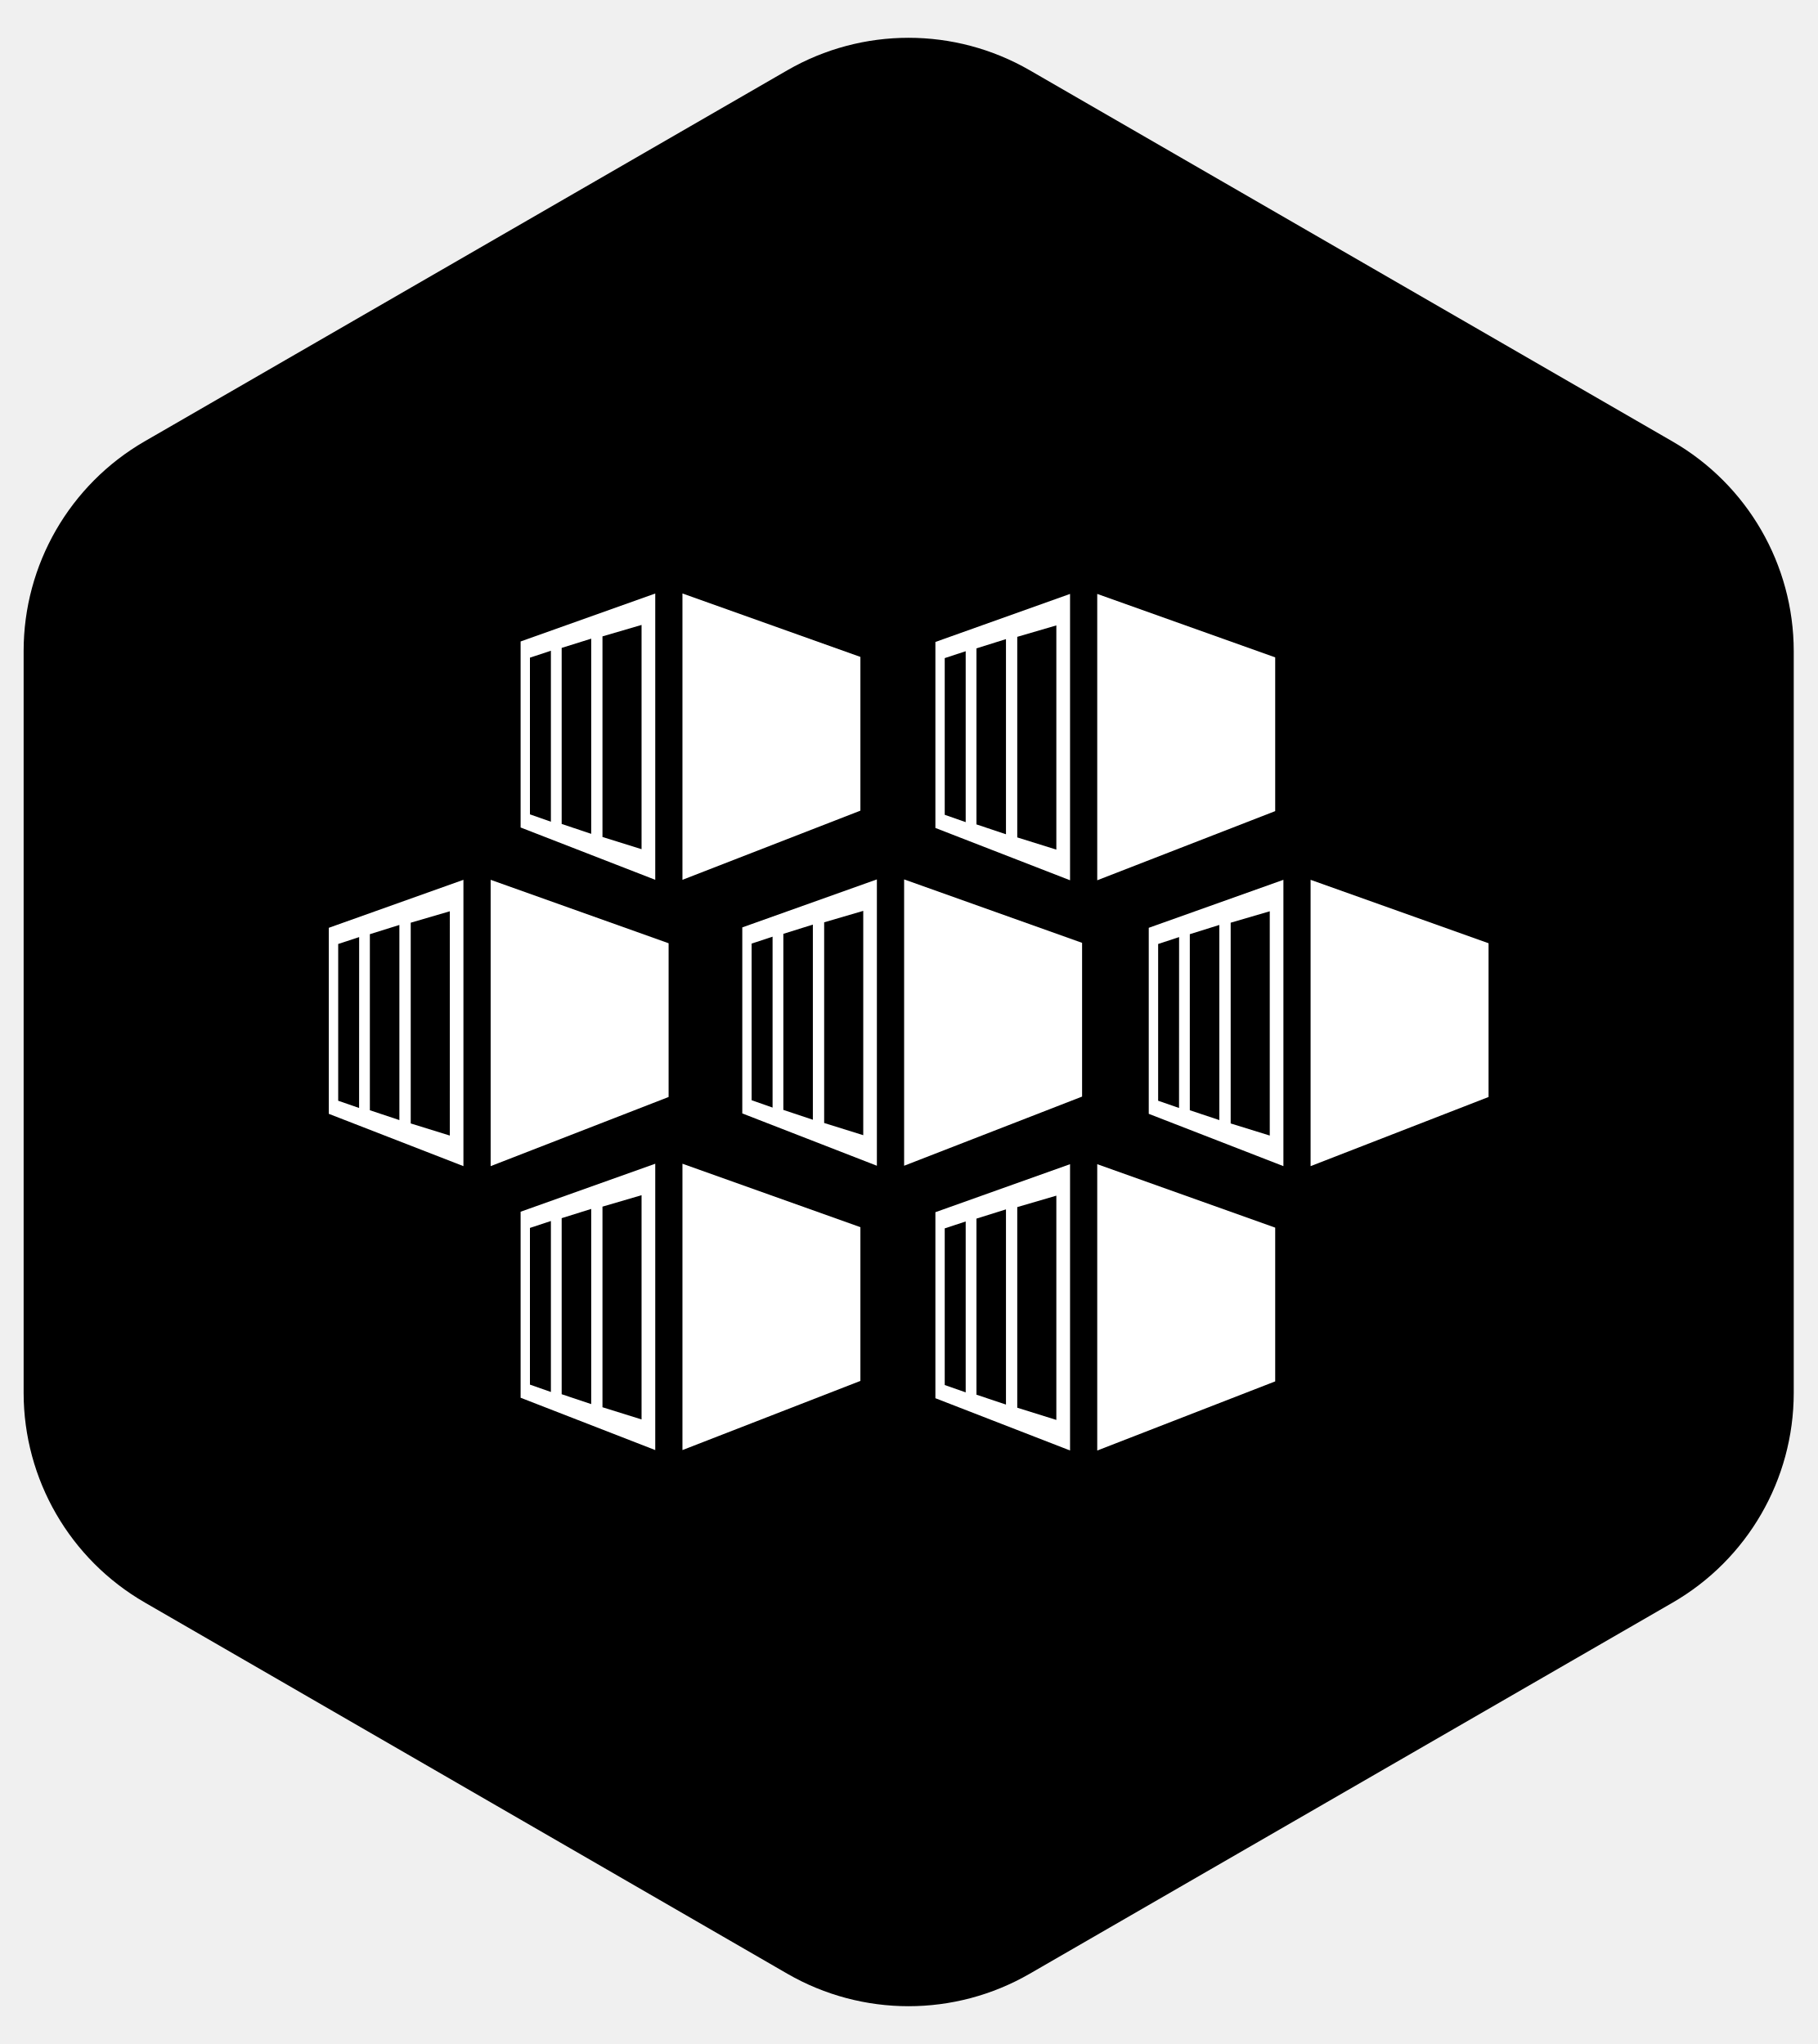
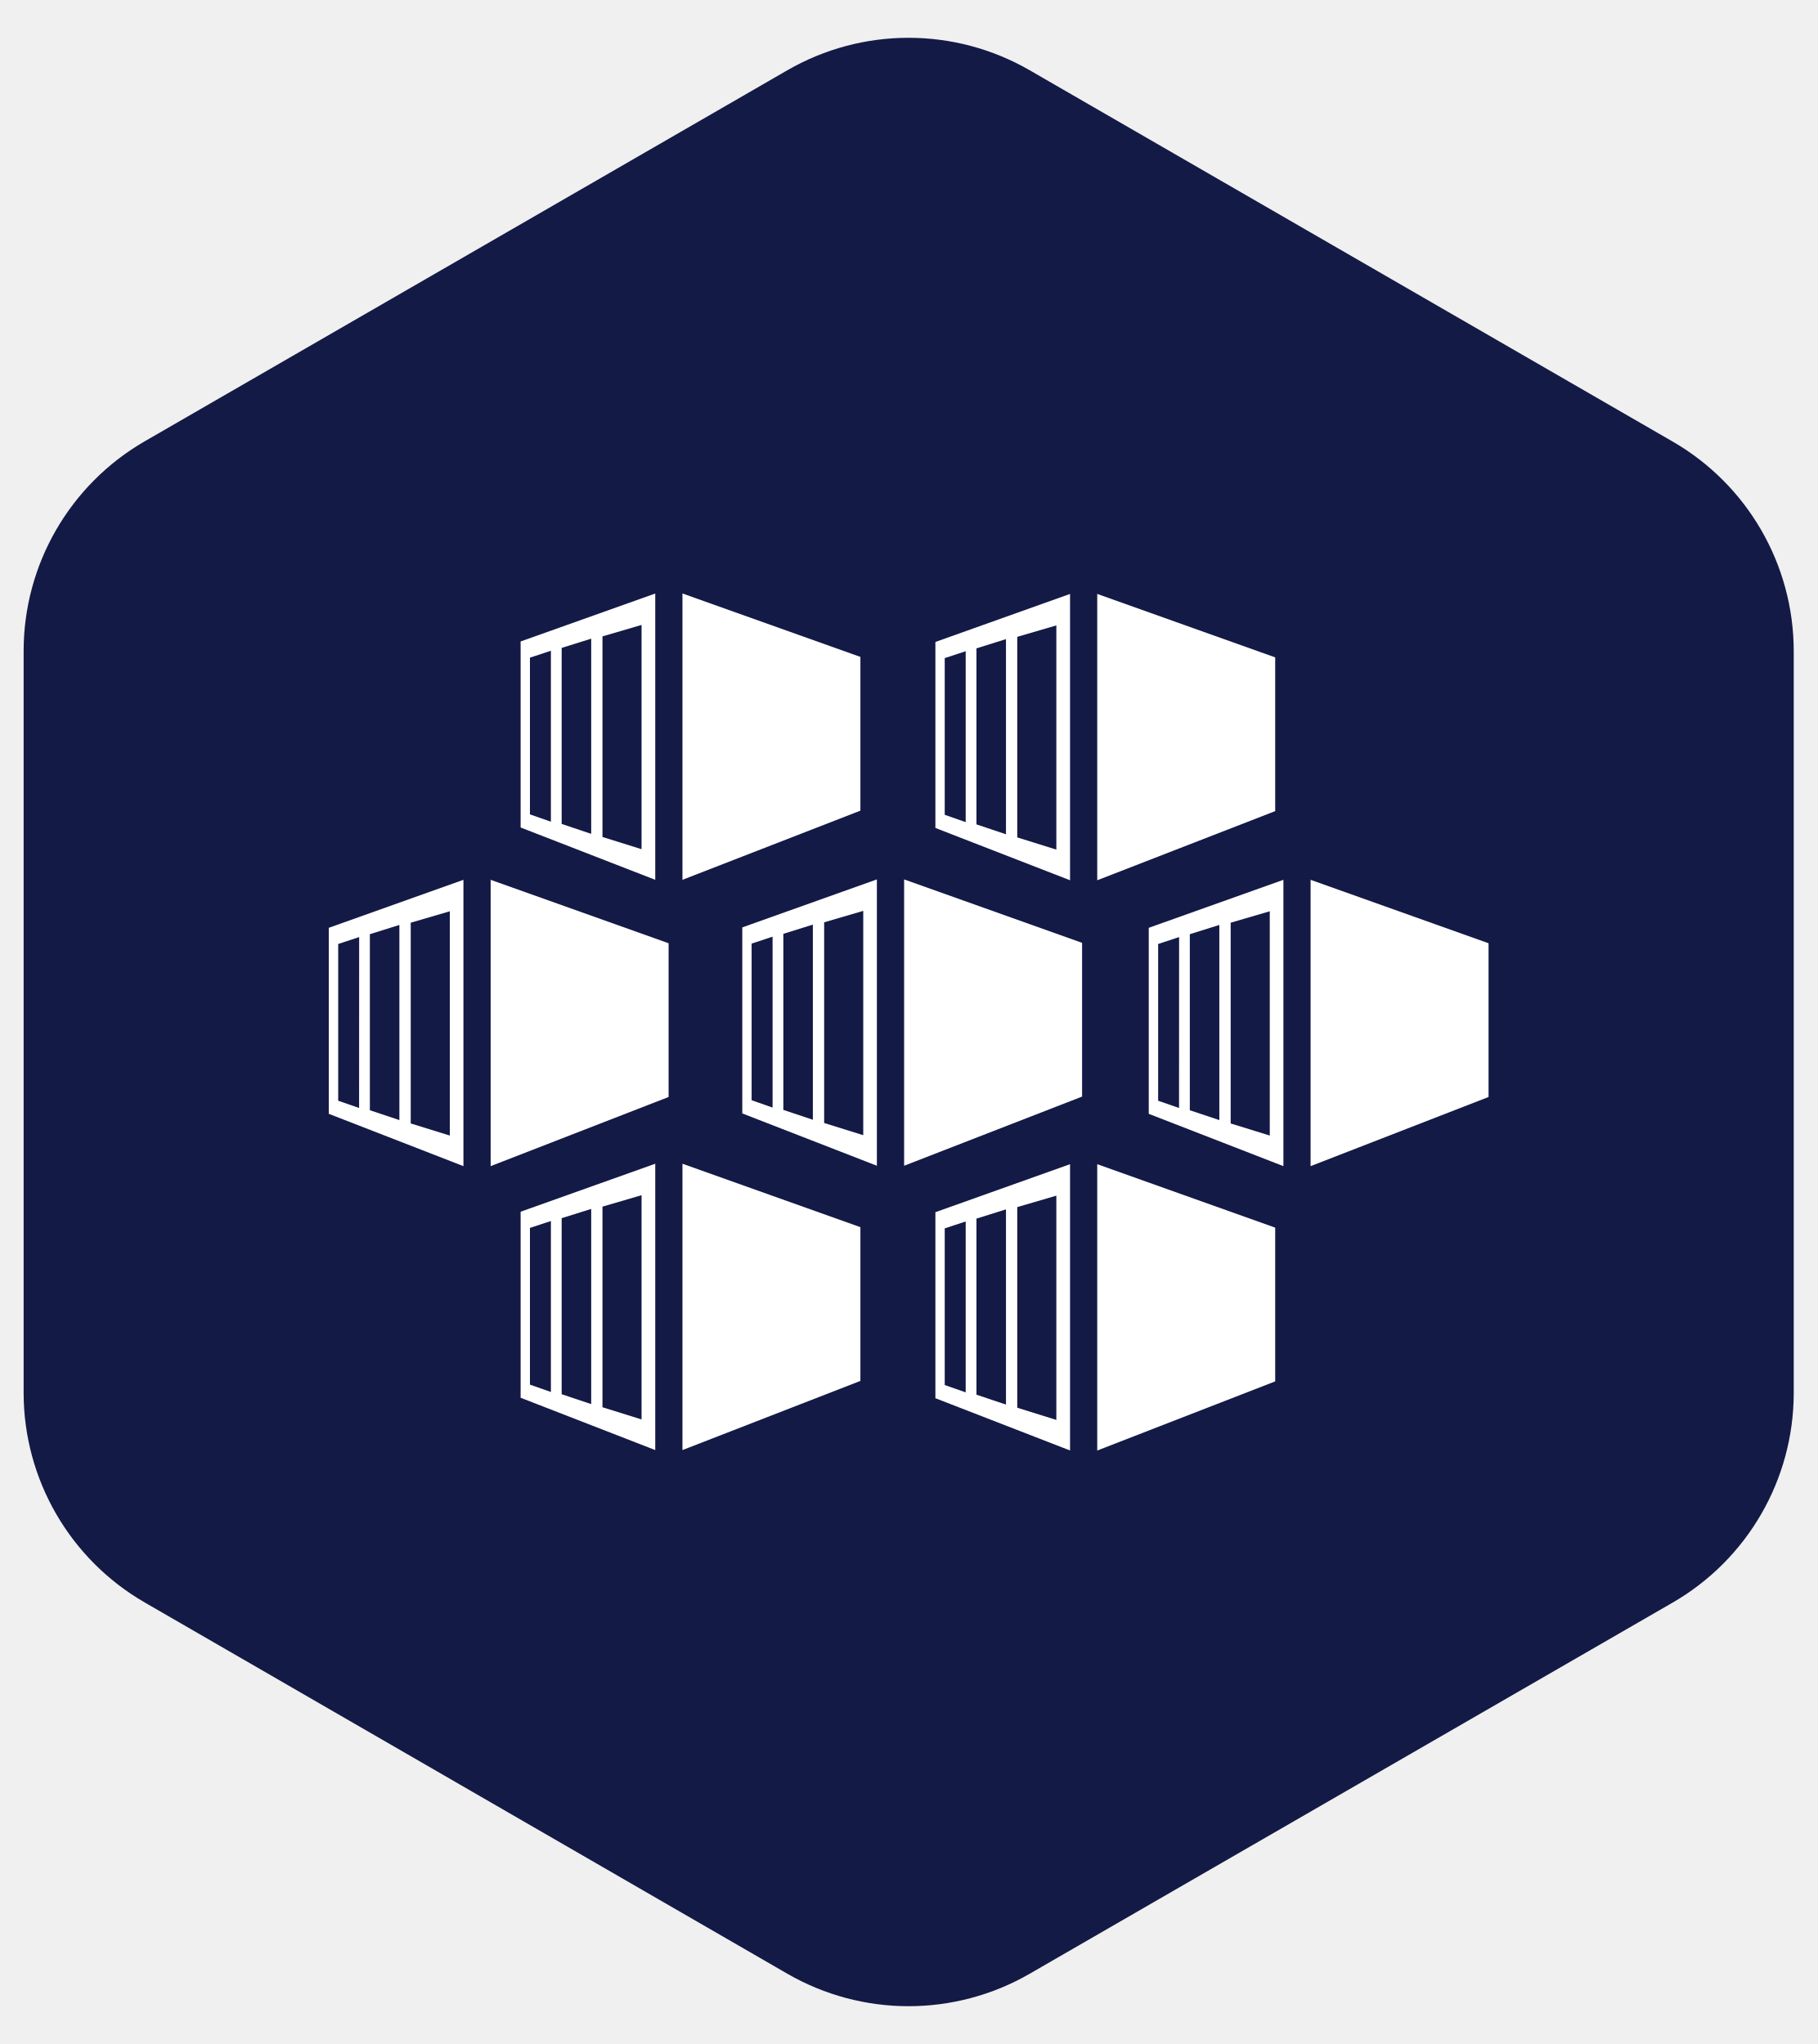
- <svg xmlns="http://www.w3.org/2000/svg" fill="#141a46" id="Layer_1" data-name="Layer 1" viewBox="0 0 120 135">
-   <path fill="#000" d="M51.99,4.64,9.55,29.15A16,16,0,0,0,1.56,43V92a16,16,0,0,0,8,13.84l42.43,24.52a16,16,0,0,0,16,0l42.45-24.51a16,16,0,0,0,8-13.84V43a16,16,0,0,0-8-13.84L67.99,4.64A16,16,0,0,0,51.99,4.64Z" />
+ <svg xmlns="http://www.w3.org/2000/svg" id="Layer_1" data-name="Layer 1" viewBox="0 0 120 135">
+   <path fill="#141a46" d="M51.99,4.64,9.55,29.15A16,16,0,0,0,1.56,43V92a16,16,0,0,0,8,13.84l42.43,24.52a16,16,0,0,0,16,0l42.45-24.51a16,16,0,0,0,8-13.84V43a16,16,0,0,0-8-13.84L67.99,4.64A16,16,0,0,0,51.99,4.64Z" />
  <polygon fill="#FFF" points="56.812 53.541 45.062 58.109 45.062 39.197 56.812 43.387 56.812 53.541" />
  <path fill="#FFF" d="M34.376,42.367V54.653l8.89,3.456V39.2Zm2,11.905-1.384-.486V43.436l1.384-.456Zm2.661.8-1.95-.652V42.792l1.95-.61Zm3.325,1.014-2.581-.806V42.031l2.581-.756Z" />
  <polygon fill="#FFF" points="44.148 72.453 32.397 77.02 32.397 58.109 44.148 62.299 44.148 72.453" />
  <path fill="#FFF" d="M21.711,61.279V73.565L30.6,77.02V58.109Zm2,11.9L22.331,72.7V62.347l1.384-.455Zm2.66.8-1.949-.651V61.7l1.949-.61ZM29.7,75,27.12,74.2V60.942l2.581-.755Z" />
  <polygon fill="#FFF" points="98.289 72.453 86.538 77.02 86.538 58.109 98.289 62.299 98.289 72.453" />
  <path fill="#FFF" d="M75.852,61.279V73.565l8.891,3.455V58.109Zm2,11.9L76.472,72.7V62.347l1.384-.455Zm2.66.8-1.949-.651V61.7l1.949-.61ZM83.842,75,81.261,74.2V60.942l2.581-.755Z" />
  <polygon fill="#FFF" points="84.201 53.572 72.45 58.139 72.45 39.227 84.201 43.418 84.201 53.572" />
  <path fill="#FFF" d="M61.764,42.4V54.684l8.891,3.455V39.227Zm2,11.9-1.384-.485V43.466l1.384-.455Zm2.66.8-1.949-.651V42.822l1.949-.61Zm3.326,1.015-2.581-.807V42.061l2.581-.755Z" />
  <polygon fill="#FFF" points="56.812 91.205 45.062 95.773 45.062 76.861 56.812 81.051 56.812 91.205" />
  <path fill="#FFF" d="M34.376,80.031V92.317l8.89,3.456V76.861Zm2,11.905-1.384-.486V81.1l1.384-.456Zm2.661.8-1.95-.652V80.456l1.95-.61Zm3.325,1.014-2.581-.806V79.695l2.581-.756Z" />
  <polygon fill="#FFF" points="84.201 91.236 72.45 95.803 72.45 76.891 84.201 81.082 84.201 91.236" />
  <path fill="#FFF" class="cls-2" d="M61.764,80.062V92.348L70.655,95.8V76.891Zm2,11.9-1.384-.485V81.13l1.384-.455Zm2.66.805-1.949-.651V80.486l1.949-.61Zm3.326,1.015-2.581-.807V79.725l2.581-.755Z" />
  <polygon fill="#FFF" class="cls-2" points="71.45 72.426 59.699 76.994 59.699 58.082 71.45 62.272 71.45 72.426" />
  <path fill="#FFF" class="cls-2" d="M49.013,61.252V73.538L57.9,76.994V58.082Zm2,11.9-1.384-.486V62.321l1.384-.456Zm2.66.805-1.949-.652V61.677l1.949-.61ZM57,74.976l-2.581-.806V60.916L57,60.16Z" />
</svg>
